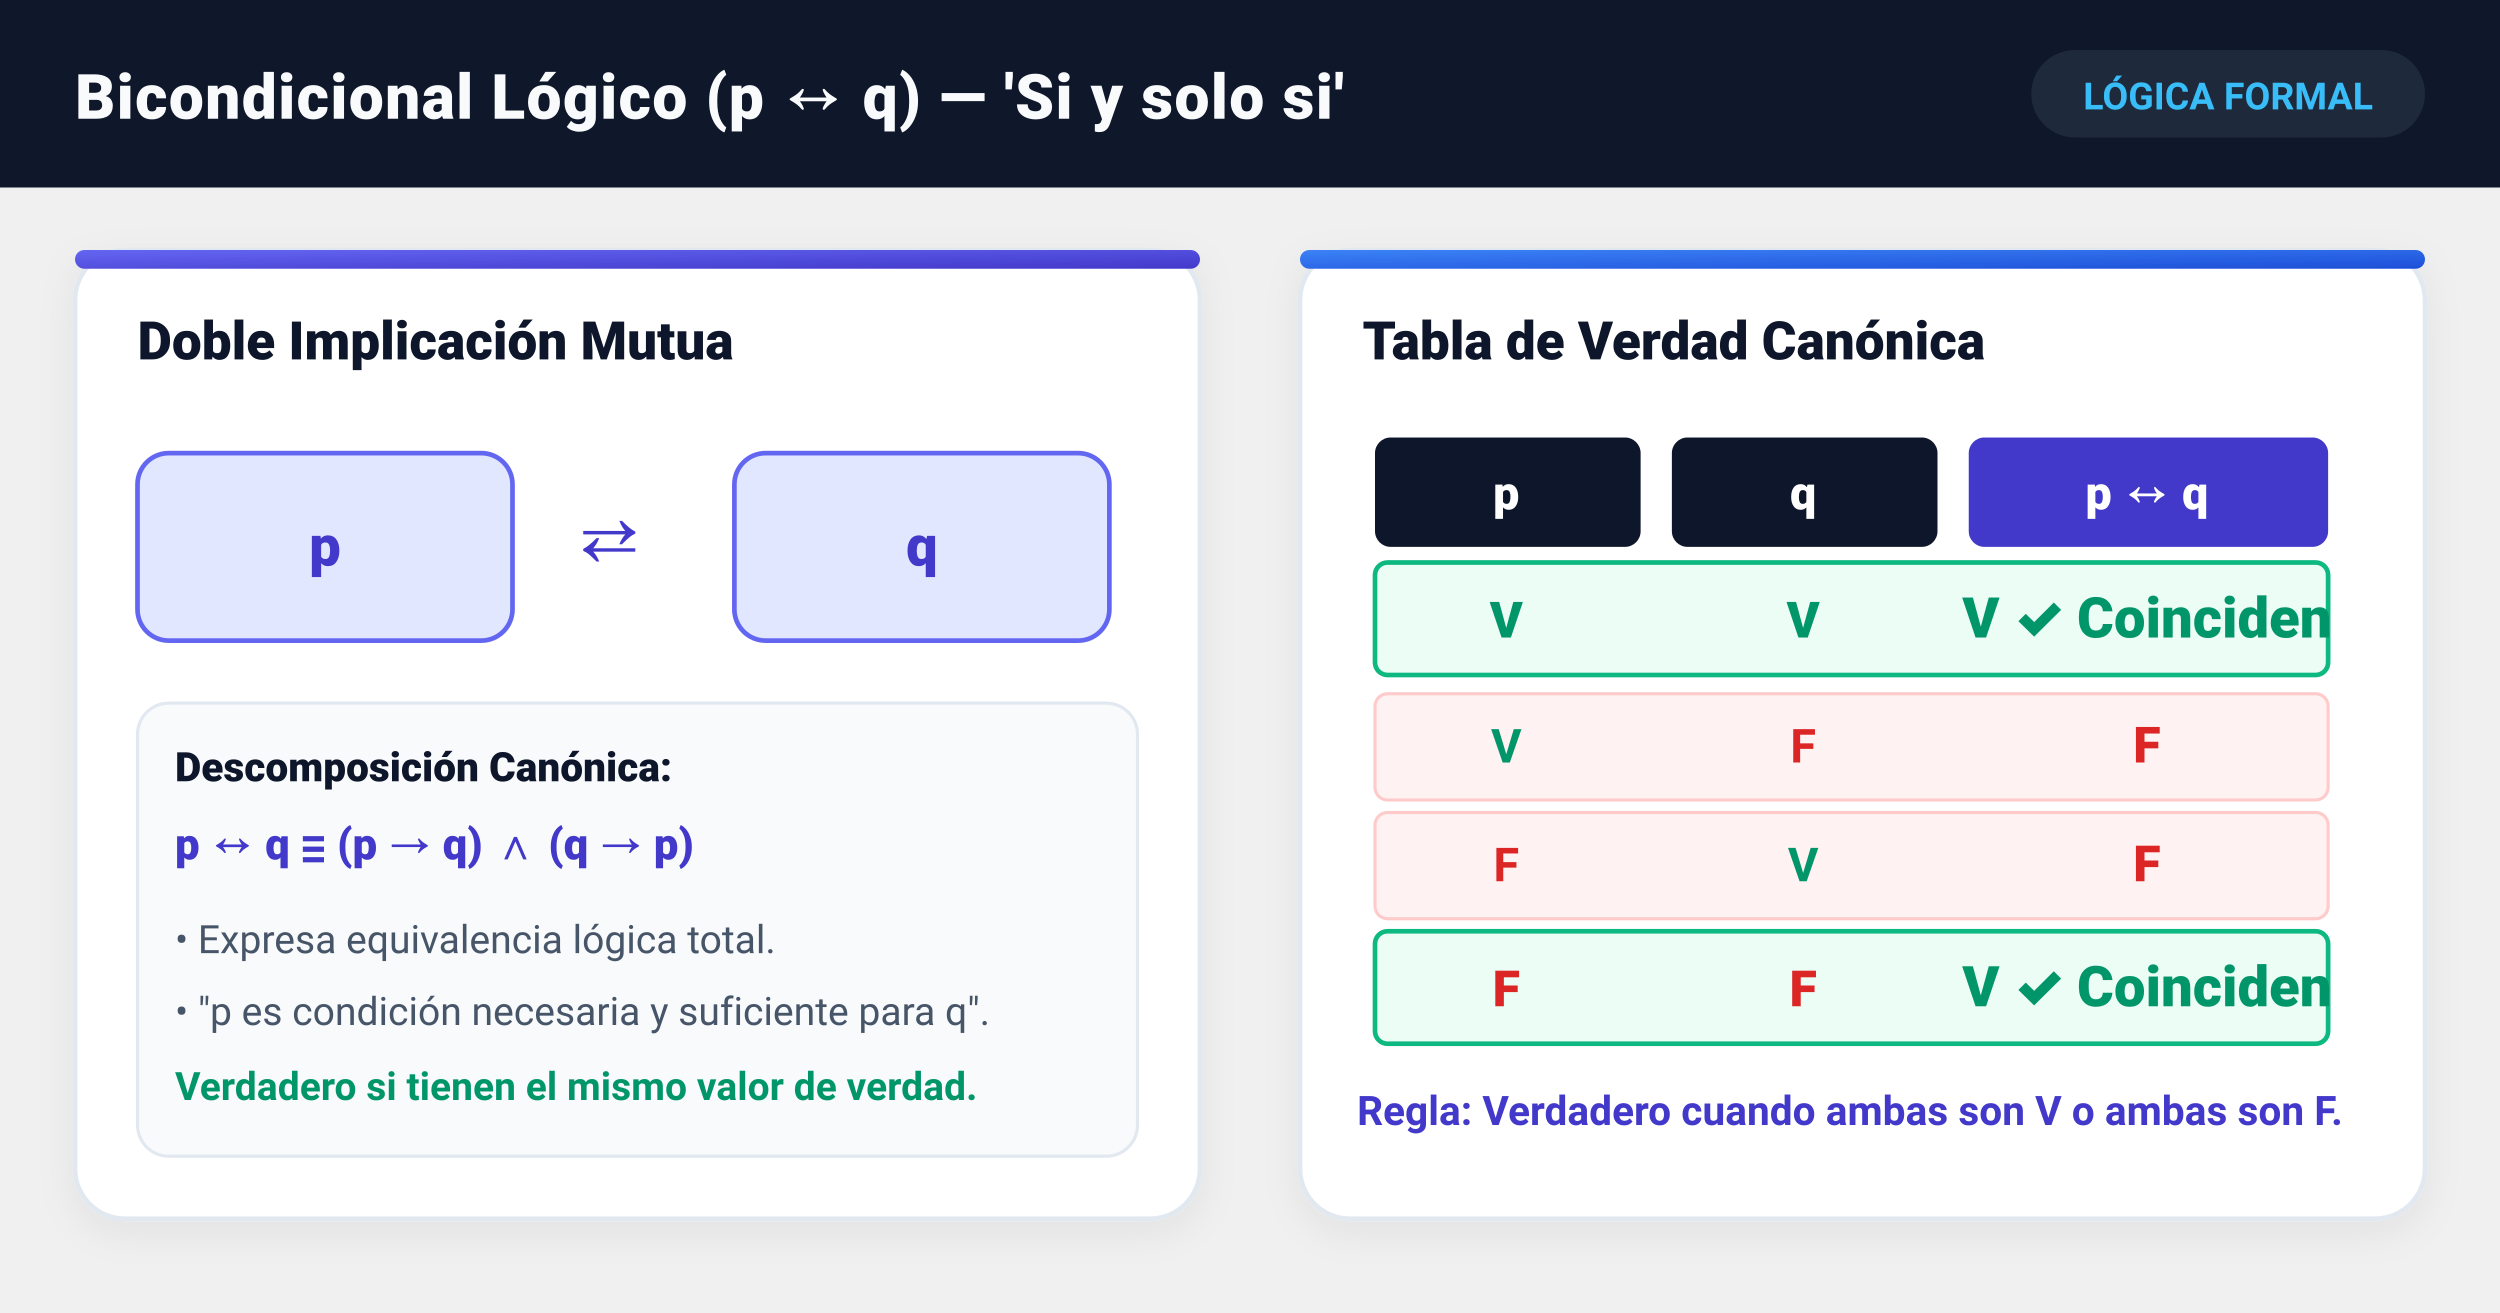
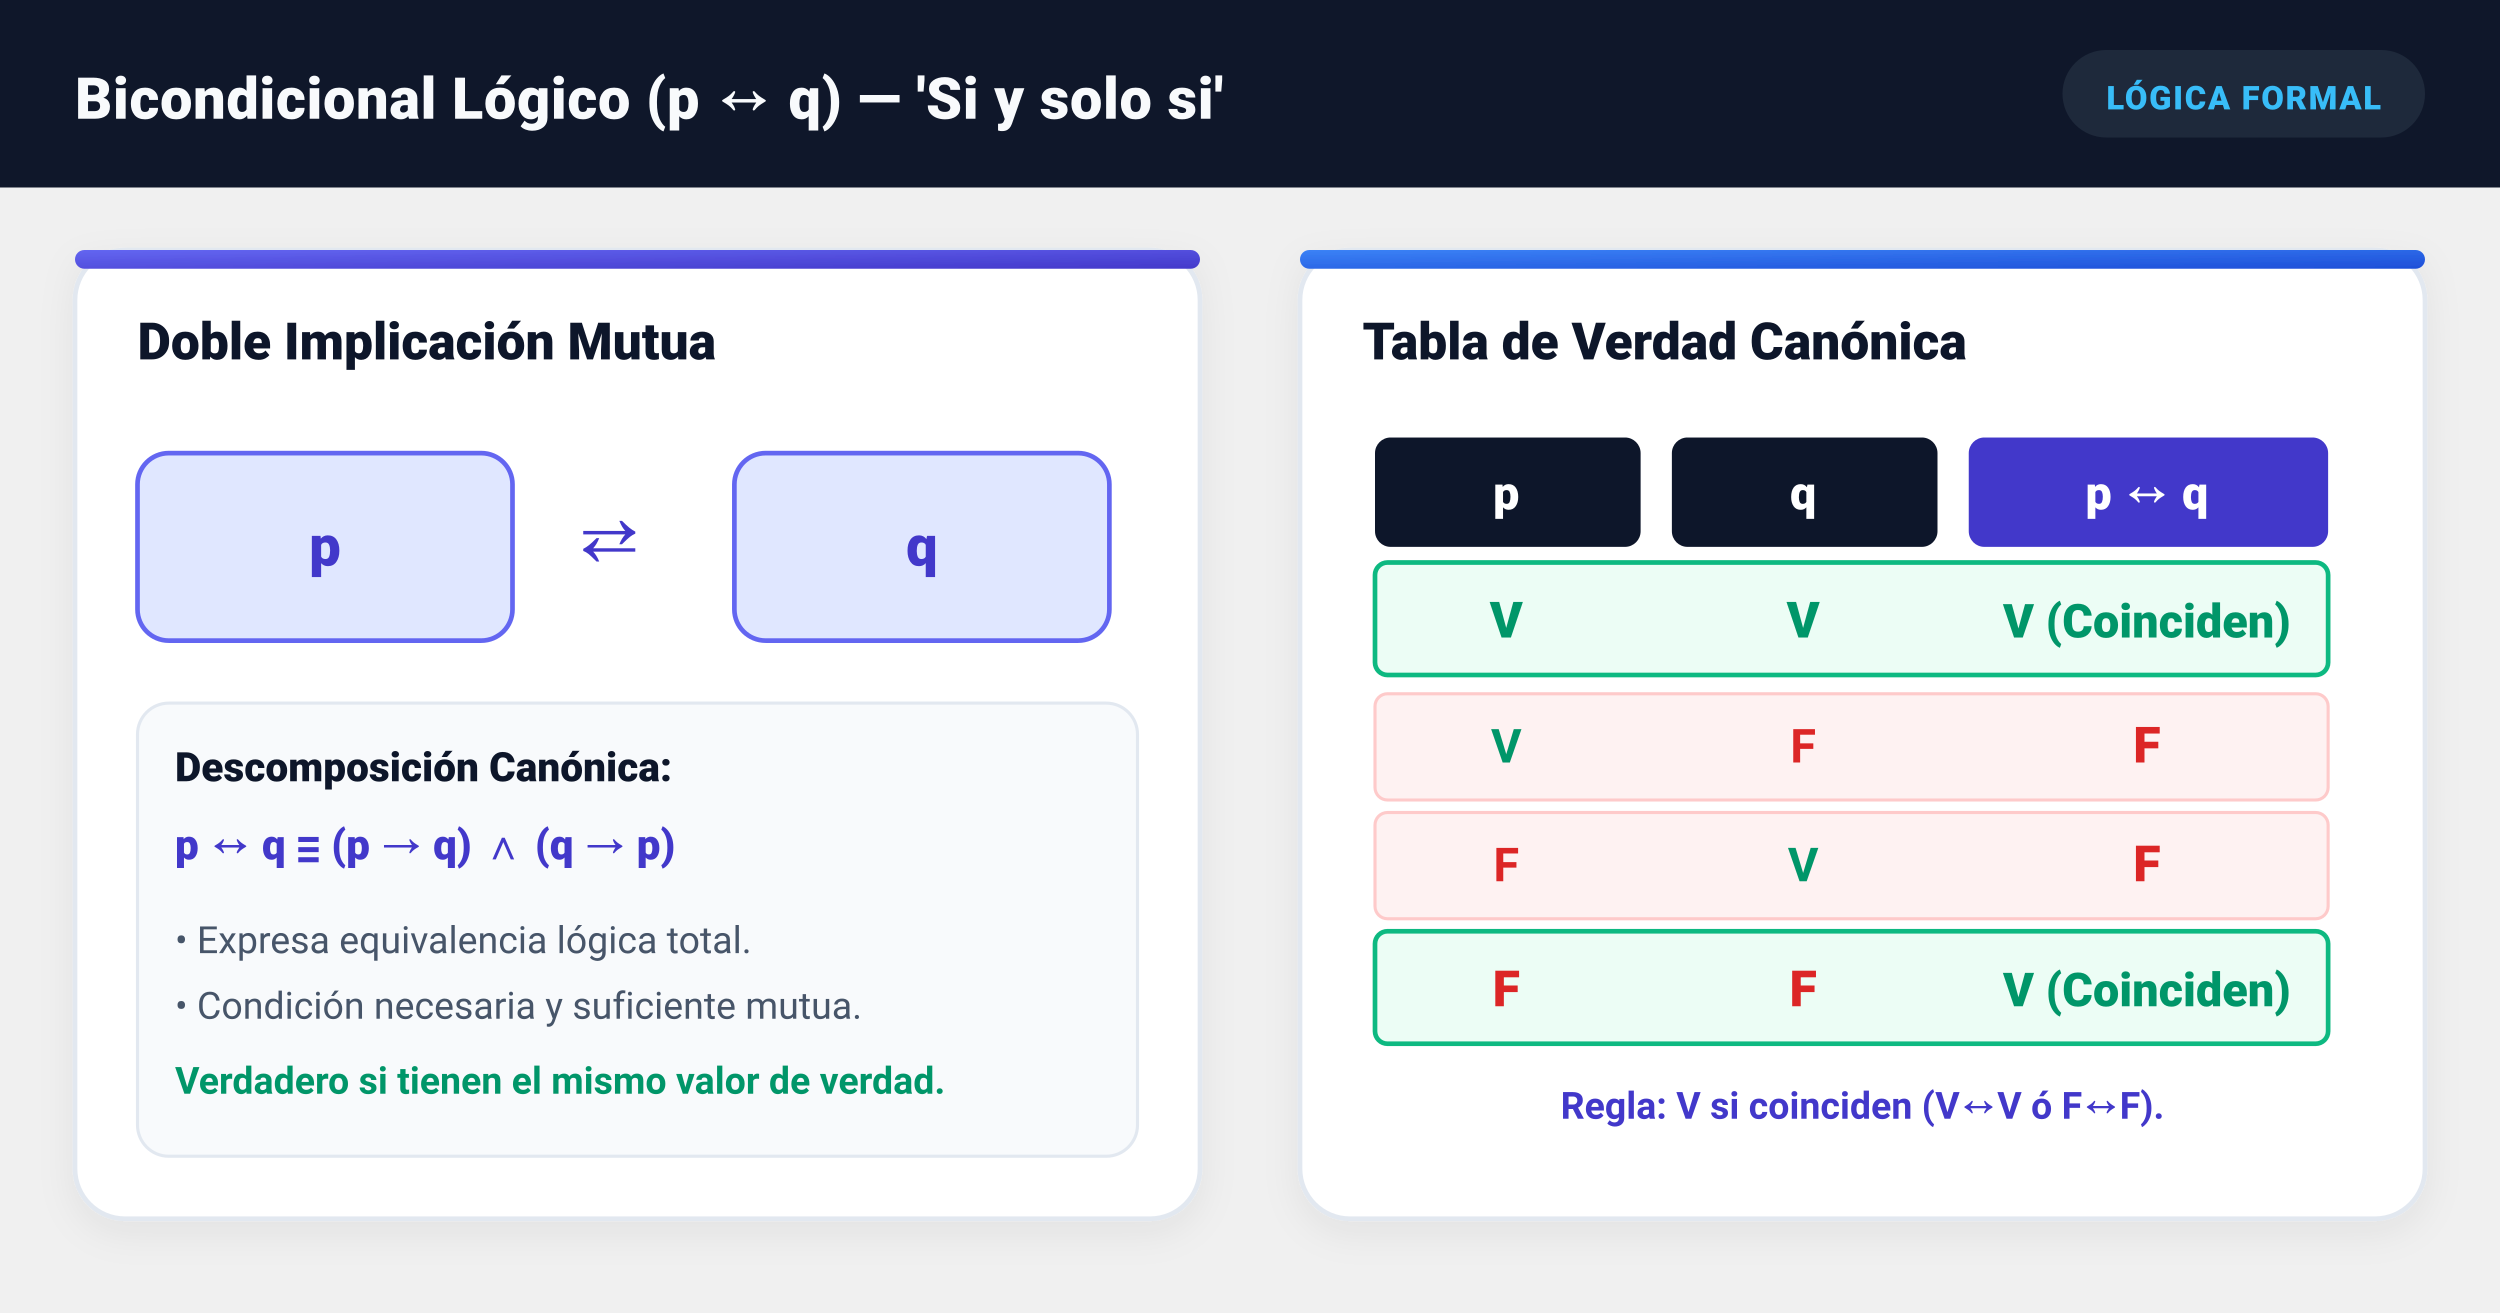
<svg xmlns="http://www.w3.org/2000/svg" viewBox="0 0 800 420" width="100%" height="100%" style="background:#f8fafc; font-family:system-ui,-apple-system,'Segoe UI',Roboto,Helvetica,Arial,sans-serif;">
  <defs>
    <filter id="shadow" x="-5%" y="-5%" width="110%" height="115%" filterUnits="userSpaceOnUse">
      <feDropShadow dx="0" dy="4" stdDeviation="6" flood-color="#0f172a" flood-opacity="0.06" />
    </filter>
    <linearGradient id="grad-teal" x1="0%" y1="0%" x2="100%" y2="100%">
      <stop offset="0%" stop-color="#0d9488" />
      <stop offset="100%" stop-color="#0f766e" />
    </linearGradient>
    <linearGradient id="grad-blue" x1="0%" y1="0%" x2="100%" y2="100%">
      <stop offset="0%" stop-color="#3b82f6" />
      <stop offset="100%" stop-color="#1d4ed8" />
    </linearGradient>
    <linearGradient id="grad-indigo" x1="0%" y1="0%" x2="100%" y2="100%">
      <stop offset="0%" stop-color="#6366f1" />
      <stop offset="100%" stop-color="#4338ca" />
    </linearGradient>
    <linearGradient id="grad-purple" x1="0%" y1="0%" x2="100%" y2="100%">
      <stop offset="0%" stop-color="#a855f7" />
      <stop offset="100%" stop-color="#7e22ce" />
    </linearGradient>
    <linearGradient id="grad-amber" x1="0%" y1="0%" x2="100%" y2="100%">
      <stop offset="0%" stop-color="#f59e0b" />
      <stop offset="100%" stop-color="#b45309" />
    </linearGradient>
    <linearGradient id="grad-rose" x1="0%" y1="0%" x2="100%" y2="100%">
      <stop offset="0%" stop-color="#f43f5e" />
      <stop offset="100%" stop-color="#be123c" />
    </linearGradient>
  </defs>
  <rect x="0" y="0" width="800" height="60" fill="#0f172a" />
-   <text x="24" y="38" fill="#f8fafc" font-size="20" font-weight="800" letter-spacing="0.02em">Bicondicional Lógico (p ↔ q) — 'Si y solo si'</text>
-   <rect x="650" y="16" width="126" height="28" rx="14" fill="#1e293b" />
-   <text x="713" y="35" fill="#38bdf8" font-size="12" font-weight="700" text-anchor="middle">LÓGICA FORMAL</text>
+   <text x="24" y="38" fill="#f8fafc" font-size="18.5" font-weight="800" letter-spacing="0.01em">Bicondicional Lógico (p ↔ q) — 'Si y solo si'</text>
+   <rect x="660" y="16" width="116" height="28" rx="14" fill="#1e293b" />
+   <text x="718" y="35" fill="#38bdf8" font-size="10.5" font-weight="800" text-anchor="middle" letter-spacing="0.05em">LÓGICA FORMAL</text>
  <g filter="url(#shadow)">
    <rect x="24" y="80" width="360" height="310" rx="16" fill="#ffffff" stroke="#e2e8f0" stroke-width="1.5" />
    <rect x="24" y="80" width="360" height="6" fill="url(#grad-indigo)" rx="3" />
-     <text x="44" y="115" fill="#0f172a" font-size="17" font-weight="800">Doble Implicación Mutua</text>
+     <text x="44" y="115" fill="#0f172a" font-size="16.5" font-weight="800">Doble Implicación Mutua</text>
    <rect x="44" y="145" width="120" height="60" rx="10" fill="#e0e7ff" stroke="#6366f1" stroke-width="1.5" />
    <text x="104" y="181" fill="#4338ca" font-size="18" font-weight="900" text-anchor="middle">p</text>
    <text x="195" y="181" fill="#4338ca" font-size="22" font-weight="900" text-anchor="middle">⇄</text>
    <rect x="235" y="145" width="120" height="60" rx="10" fill="#e0e7ff" stroke="#6366f1" stroke-width="1.5" />
    <text x="295" y="181" fill="#4338ca" font-size="18" font-weight="900" text-anchor="middle">q</text>
    <rect x="44" y="225" width="320" height="145" rx="10" fill="#f8fafc" stroke="#e2e8f0" />
    <text x="56" y="250" fill="#0f172a" font-size="13" font-weight="800">Descomposición Canónica:</text>
-     <text x="56" y="275" fill="#4338ca" font-size="14" font-weight="800">p ↔ q ≡ (p → q) ∧ (q → p)</text>
-     <text x="56" y="305" fill="#475569" font-size="12.5">• Expresa equivalencia lógica total.</text>
-     <text x="56" y="328" fill="#475569" font-size="12.5">• "p es condición necesaria y suficiente para q".</text>
-     <text x="56" y="352" fill="#059669" font-size="12.5" font-weight="700">Verdadero si tienen el mismo valor de verdad.</text>
+     <text x="56" y="275" fill="#4338ca" font-size="13.5" font-weight="800">p ↔ q ≡ (p → q) ∧ (q → p)</text>
+     <text x="56" y="305" fill="#475569" font-size="12">• Expresa equivalencia lógica total.</text>
+     <text x="56" y="326" fill="#475569" font-size="12">• Condición necesaria y suficiente mutua.</text>
+     <text x="56" y="350" fill="#059669" font-size="12" font-weight="700">Verdadero si tienen el mismo valor de verdad.</text>
  </g>
  <g filter="url(#shadow)">
    <rect x="416" y="80" width="360" height="310" rx="16" fill="#ffffff" stroke="#e2e8f0" stroke-width="1.5" />
    <rect x="416" y="80" width="360" height="6" fill="url(#grad-blue)" rx="3" />
-     <text x="436" y="115" fill="#0f172a" font-size="17" font-weight="800">Tabla de Verdad Canónica</text>
+     <text x="436" y="115" fill="#0f172a" font-size="16.5" font-weight="800">Tabla de Verdad Canónica</text>
    <rect x="440" y="140" width="85" height="35" fill="#0f172a" rx="5" />
    <text x="482" y="163" fill="#ffffff" font-size="15" font-weight="800" text-anchor="middle">p</text>
    <rect x="535" y="140" width="85" height="35" fill="#0f172a" rx="5" />
    <text x="577" y="163" fill="#ffffff" font-size="15" font-weight="800" text-anchor="middle">q</text>
    <rect x="630" y="140" width="115" height="35" fill="#4338ca" rx="5" />
    <text x="687" y="163" fill="#ffffff" font-size="15" font-weight="800" text-anchor="middle">p ↔ q</text>
    <rect x="440" y="180" width="305" height="36" fill="#ecfdf5" stroke="#10b981" stroke-width="1.5" rx="4" />
    <text x="482" y="204" fill="#059669" font-size="16" font-weight="800" text-anchor="middle">V</text>
    <text x="577" y="204" fill="#059669" font-size="16" font-weight="800" text-anchor="middle">V</text>
-     <text x="687" y="204" fill="#059669" font-size="18" font-weight="900" text-anchor="middle">V  ✓ Coinciden</text>
+     <text x="687" y="204" fill="#059669" font-size="15" font-weight="900" text-anchor="middle">V (Coinciden)</text>
    <rect x="440" y="222" width="305" height="34" fill="#fef2f2" stroke="#fecaca" rx="4" />
    <text x="482" y="244" fill="#059669" font-size="15" font-weight="700" text-anchor="middle">V</text>
    <text x="577" y="244" fill="#dc2626" font-size="15" font-weight="700" text-anchor="middle">F</text>
    <text x="687" y="244" fill="#dc2626" font-size="16" font-weight="800" text-anchor="middle">F</text>
    <rect x="440" y="260" width="305" height="34" fill="#fef2f2" stroke="#fecaca" rx="4" />
    <text x="482" y="282" fill="#dc2626" font-size="15" font-weight="700" text-anchor="middle">F</text>
    <text x="577" y="282" fill="#059669" font-size="15" font-weight="700" text-anchor="middle">V</text>
    <text x="687" y="282" fill="#dc2626" font-size="16" font-weight="800" text-anchor="middle">F</text>
    <rect x="440" y="298" width="305" height="36" fill="#ecfdf5" stroke="#10b981" stroke-width="1.5" rx="4" />
    <text x="482" y="322" fill="#dc2626" font-size="16" font-weight="800" text-anchor="middle">F</text>
    <text x="577" y="322" fill="#dc2626" font-size="16" font-weight="800" text-anchor="middle">F</text>
-     <text x="687" y="322" fill="#059669" font-size="18" font-weight="900" text-anchor="middle">V  ✓ Coinciden</text>
-     <text x="592" y="360" fill="#4338ca" font-size="13" font-weight="700" text-anchor="middle">Regla: Verdadero cuando ambas son V o ambas son F.</text>
+     <text x="687" y="322" fill="#059669" font-size="15" font-weight="900" text-anchor="middle">V (Coinciden)</text>
+     <text x="596" y="358" fill="#4338ca" font-size="12" font-weight="700" text-anchor="middle">Regla: V si coinciden (V↔V ó F↔F).</text>
  </g>
</svg>
